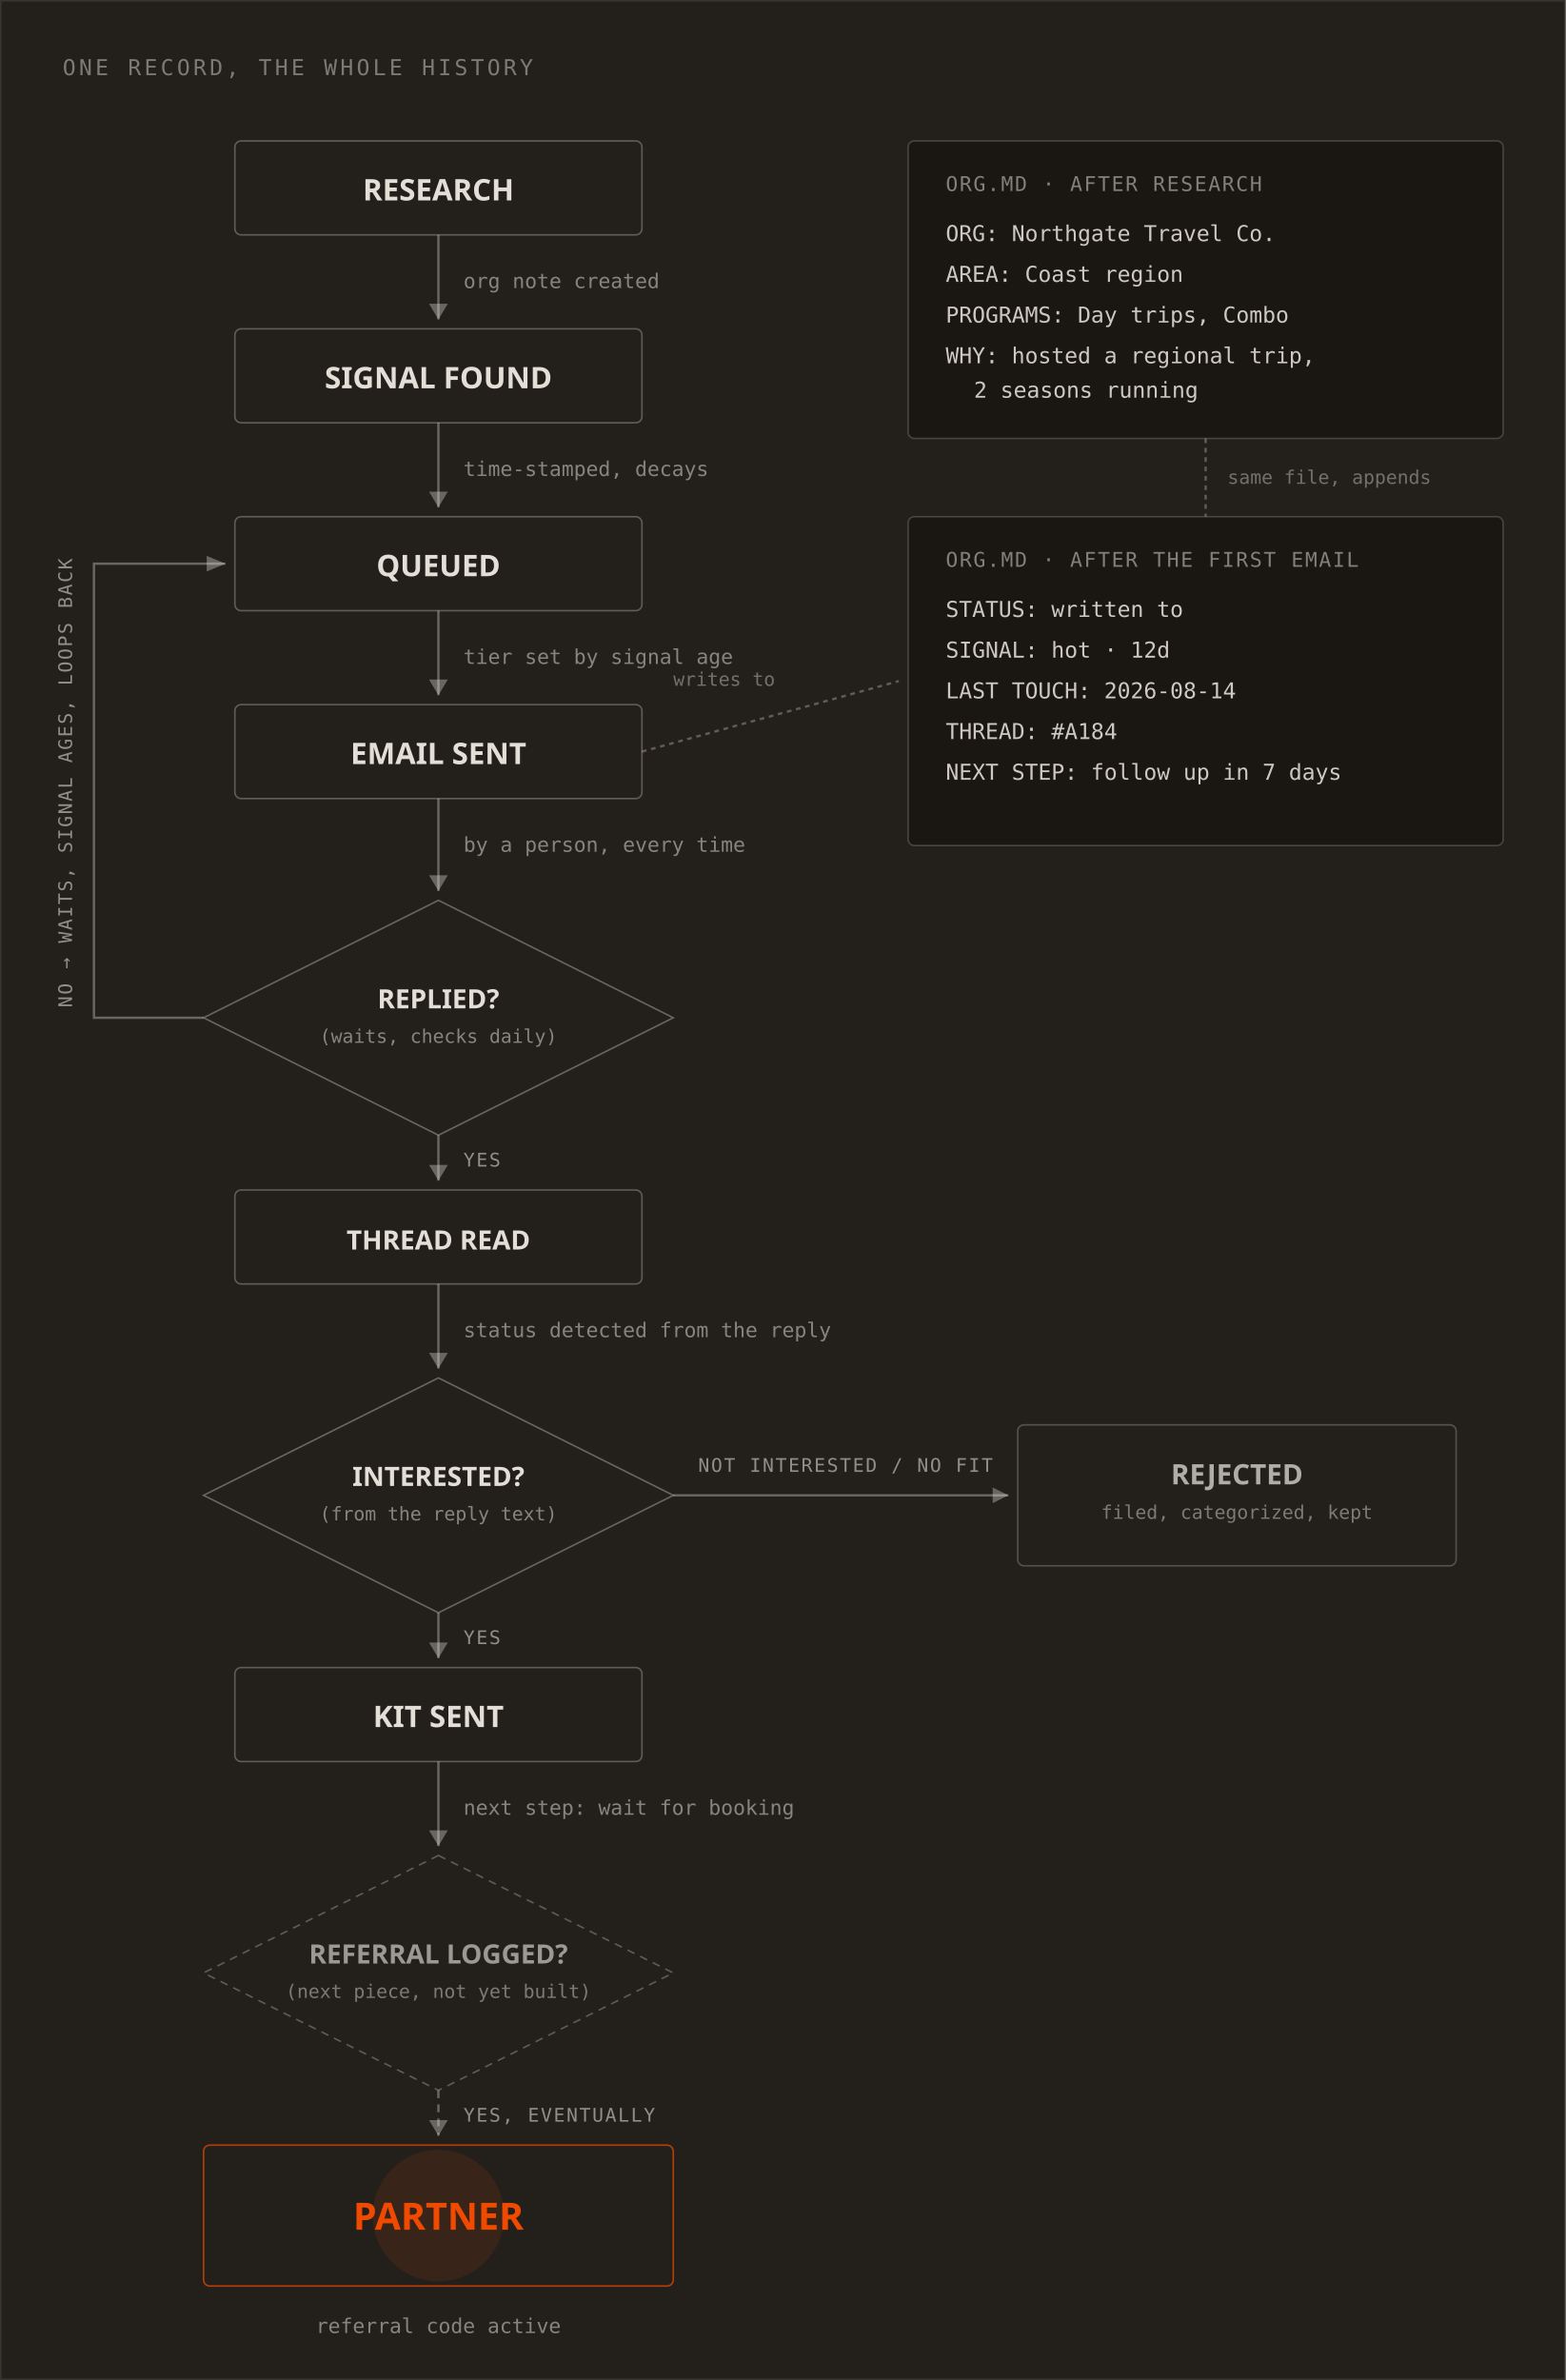
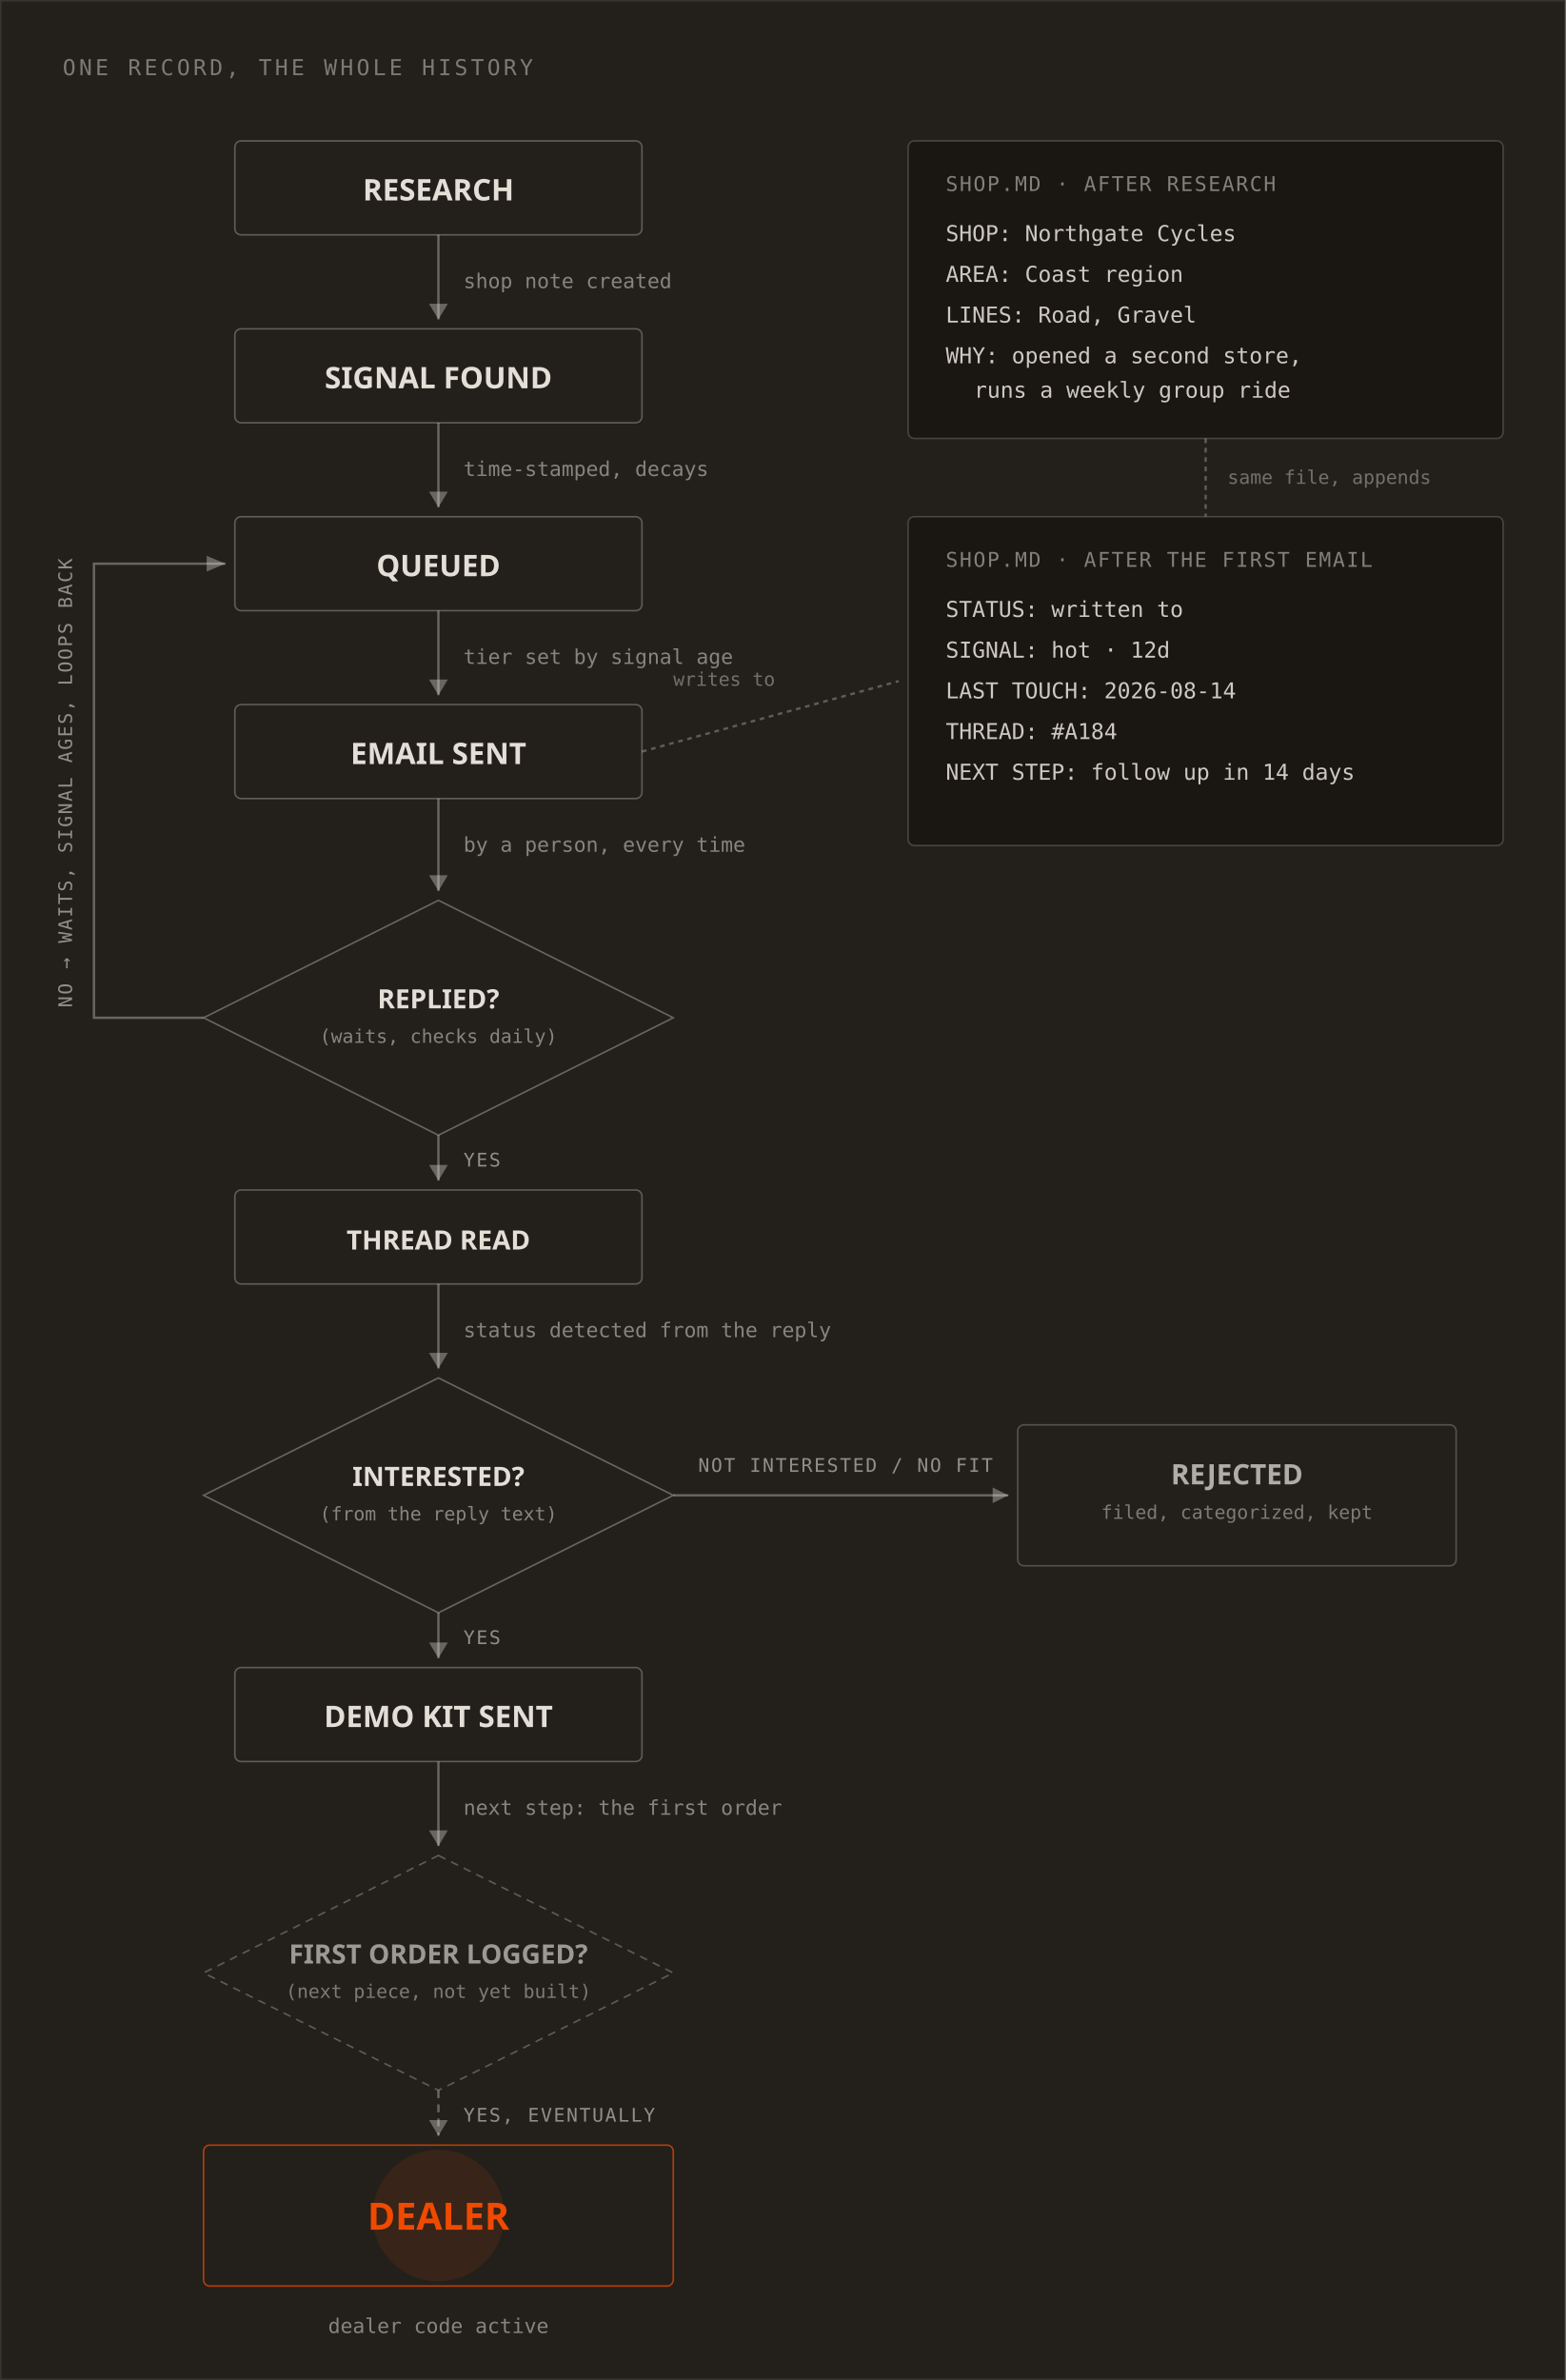
<svg xmlns="http://www.w3.org/2000/svg" width="1000" height="1520" viewBox="0 0 1000 1520">
  <rect width="1000" height="1520" fill="#23201b" />
  <rect x="0.5" y="0.5" width="999" height="1519" fill="none" stroke="#ece8e1" stroke-opacity="0.10" />
  <text x="40" y="48" font-family="'IBM Plex Mono', ui-monospace, monospace" font-size="14" letter-spacing="2" fill="#ece8e1" fill-opacity="0.45">ONE RECORD, THE WHOLE HISTORY</text>
  <g font-family="'IBM Plex Sans', system-ui, sans-serif" font-size="19" font-weight="600" text-anchor="middle">
    <rect x="150" y="90" width="260" height="60" rx="4" fill="none" stroke="#ece8e1" stroke-opacity="0.3" />
    <text x="280" y="128" fill="#ece8e1" fill-opacity="0.95">RESEARCH</text>
    <rect x="150" y="210" width="260" height="60" rx="4" fill="none" stroke="#ece8e1" stroke-opacity="0.3" />
    <text x="280" y="248" fill="#ece8e1" fill-opacity="0.95">SIGNAL FOUND</text>
    <rect x="150" y="330" width="260" height="60" rx="4" fill="none" stroke="#ece8e1" stroke-opacity="0.3" />
    <text x="280" y="368" fill="#ece8e1" fill-opacity="0.95">QUEUED</text>
    <rect x="150" y="450" width="260" height="60" rx="4" fill="none" stroke="#ece8e1" stroke-opacity="0.3" />
    <text x="280" y="488" fill="#ece8e1" fill-opacity="0.95">EMAIL SENT</text>
    <rect x="150" y="760" width="260" height="60" rx="4" fill="none" stroke="#ece8e1" stroke-opacity="0.3" />
    <text x="280" y="798" font-size="17" fill="#ece8e1" fill-opacity="0.95">THREAD READ</text>
    <rect x="150" y="1065" width="260" height="60" rx="4" fill="none" stroke="#ece8e1" stroke-opacity="0.3" />
-     <text x="280" y="1103" fill="#ece8e1" fill-opacity="0.95">KIT SENT</text>
+     <text x="280" y="1103" fill="#ece8e1" fill-opacity="0.95">DEMO KIT SENT</text>
    <rect x="130" y="1370" width="300" height="90" rx="4" fill="none" stroke="#f04a00" stroke-opacity="0.7" />
    <circle cx="280" cy="1415" r="42" fill="#f04a00" fill-opacity="0.10" />
-     <text x="280" y="1424" font-size="24" fill="#f04a00">PARTNER</text>
+     <text x="280" y="1424" font-size="24" fill="#f04a00">DEALER</text>
  </g>
  <g font-family="'IBM Plex Mono', ui-monospace, monospace" font-size="13" fill="#ece8e1" fill-opacity="0.5">
-     <text x="296" y="184">org note created</text>
+     <text x="296" y="184">shop note created</text>
    <text x="296" y="304">time-stamped, decays</text>
    <text x="296" y="424">tier set by signal age</text>
    <text x="296" y="544">by a person, every time</text>
    <text x="296" y="854">status detected from the reply</text>
-     <text x="296" y="1159">next step: wait for booking</text>
+     <text x="296" y="1159">next step: the first order</text>
  </g>
-   <text x="280" y="1490" font-family="'IBM Plex Mono', ui-monospace, monospace" font-size="13" text-anchor="middle" fill="#ece8e1" fill-opacity="0.5">referral code active</text>
+   <text x="280" y="1490" font-family="'IBM Plex Mono', ui-monospace, monospace" font-size="13" text-anchor="middle" fill="#ece8e1" fill-opacity="0.5">dealer code active</text>
  <g font-family="'IBM Plex Sans', system-ui, sans-serif" font-size="17" font-weight="600" text-anchor="middle">
    <polygon points="280,575 430,650 280,725 130,650" fill="none" stroke="#ece8e1" stroke-opacity="0.35" />
    <text x="280" y="644" fill="#ece8e1" fill-opacity="0.95">REPLIED?</text>
    <text x="280" y="666" font-size="12" font-weight="400" font-family="'IBM Plex Mono', ui-monospace, monospace" fill="#ece8e1" fill-opacity="0.5">(waits, checks daily)</text>
    <polygon points="280,880 430,955 280,1030 130,955" fill="none" stroke="#ece8e1" stroke-opacity="0.35" />
    <text x="280" y="949" fill="#ece8e1" fill-opacity="0.95">INTERESTED?</text>
    <text x="280" y="971" font-size="12" font-weight="400" font-family="'IBM Plex Mono', ui-monospace, monospace" fill="#ece8e1" fill-opacity="0.5">(from the reply text)</text>
    <polygon points="280,1185 430,1260 280,1335 130,1260" fill="none" stroke="#ece8e1" stroke-opacity="0.3" stroke-dasharray="5 4" />
-     <text x="280" y="1254" fill="#ece8e1" fill-opacity="0.6">REFERRAL LOGGED?</text>
+     <text x="280" y="1254" fill="#ece8e1" fill-opacity="0.6">FIRST ORDER LOGGED?</text>
    <text x="280" y="1276" font-size="12" font-weight="400" font-family="'IBM Plex Mono', ui-monospace, monospace" fill="#ece8e1" fill-opacity="0.45">(next piece, not yet built)</text>
  </g>
  <g>
    <rect x="650" y="910" width="280" height="90" rx="4" fill="none" stroke="#ece8e1" stroke-opacity="0.25" />
    <text x="790" y="948" font-family="'IBM Plex Sans', system-ui, sans-serif" font-size="18" font-weight="600" text-anchor="middle" fill="#ece8e1" fill-opacity="0.7">REJECTED</text>
    <text x="790" y="970" font-family="'IBM Plex Mono', ui-monospace, monospace" font-size="12" text-anchor="middle" fill="#ece8e1" fill-opacity="0.45">filed, categorized, kept</text>
  </g>
  <g stroke="#ece8e1" stroke-opacity="0.35" stroke-width="1.5" fill="none">
    <line x1="280" y1="150" x2="280" y2="204" />
    <line x1="280" y1="270" x2="280" y2="324" />
    <line x1="280" y1="390" x2="280" y2="444" />
    <line x1="280" y1="510" x2="280" y2="569" />
    <line x1="280" y1="725" x2="280" y2="754" />
    <line x1="280" y1="820" x2="280" y2="874" />
    <line x1="280" y1="1030" x2="280" y2="1059" />
    <line x1="280" y1="1125" x2="280" y2="1179" />
    <line x1="280" y1="1335" x2="280" y2="1364" stroke-dasharray="5 4" />
  </g>
  <g fill="#ece8e1" fill-opacity="0.35">
    <path d="M 280 204 L 274 194 L 286 194 Z" />
    <path d="M 280 324 L 274 314 L 286 314 Z" />
    <path d="M 280 444 L 274 434 L 286 434 Z" />
    <path d="M 280 569 L 274 559 L 286 559 Z" />
    <path d="M 280 754 L 274 744 L 286 744 Z" />
    <path d="M 280 874 L 274 864 L 286 864 Z" />
    <path d="M 280 1059 L 274 1049 L 286 1049 Z" />
    <path d="M 280 1179 L 274 1169 L 286 1169 Z" />
    <path d="M 280 1364 L 274 1354 L 286 1354 Z" />
  </g>
  <g font-family="'IBM Plex Mono', ui-monospace, monospace" font-size="12" letter-spacing="1" fill="#ece8e1" fill-opacity="0.55">
    <text x="296" y="745">YES</text>
    <text x="296" y="1050">YES</text>
    <text x="296" y="1355">YES, EVENTUALLY</text>
  </g>
  <path d="M 130 650 L 60 650 L 60 360 L 144 360" stroke="#ece8e1" stroke-opacity="0.35" stroke-width="1.5" fill="none" />
  <path d="M 144 360 L 132 355 L 132 365 Z" fill="#ece8e1" fill-opacity="0.35" />
  <text x="46" y="500" font-family="'IBM Plex Mono', ui-monospace, monospace" font-size="12" letter-spacing="1" fill="#ece8e1" fill-opacity="0.55" transform="rotate(-90 46 500)" text-anchor="middle">NO → WAITS, SIGNAL AGES, LOOPS BACK</text>
  <path d="M 430 955 L 644 955" stroke="#ece8e1" stroke-opacity="0.35" stroke-width="1.5" fill="none" />
  <path d="M 644 955 L 634 950 L 634 960 Z" fill="#ece8e1" fill-opacity="0.35" />
  <text x="540" y="940" font-family="'IBM Plex Mono', ui-monospace, monospace" font-size="12" letter-spacing="1" text-anchor="middle" fill="#ece8e1" fill-opacity="0.55">NOT INTERESTED / NO FIT</text>
  <g>
    <rect x="580" y="90" width="380" height="190" rx="4" fill="#1a1712" stroke="#ece8e1" stroke-opacity="0.2" />
-     <text x="604" y="122" font-family="'IBM Plex Mono', ui-monospace, monospace" font-size="13" letter-spacing="1" fill="#ece8e1" fill-opacity="0.5">ORG.MD · AFTER RESEARCH</text>
+     <text x="604" y="122" font-family="'IBM Plex Mono', ui-monospace, monospace" font-size="13" letter-spacing="1" fill="#ece8e1" fill-opacity="0.5">SHOP.MD · AFTER RESEARCH</text>
    <g font-family="'IBM Plex Mono', ui-monospace, monospace" font-size="14" fill="#ece8e1" fill-opacity="0.85">
-       <text x="604" y="154">ORG:      Northgate Travel Co.</text>
+       <text x="604" y="154">SHOP:     Northgate Cycles</text>
      <text x="604" y="180">AREA:     Coast region</text>
-       <text x="604" y="206">PROGRAMS: Day trips, Combo</text>
-       <text x="604" y="232">WHY:      hosted a regional trip,</text>
-       <text x="622" y="254">          2 seasons running</text>
+       <text x="604" y="206">LINES:    Road, Gravel</text>
+       <text x="604" y="232">WHY:      opened a second store,</text>
+       <text x="622" y="254">          runs a weekly group ride</text>
    </g>
  </g>
  <path d="M 770 280 L 770 330" stroke="#ece8e1" stroke-opacity="0.3" stroke-width="1.5" stroke-dasharray="3 3" />
  <text x="784" y="309" font-family="'IBM Plex Mono', ui-monospace, monospace" font-size="12" fill="#ece8e1" fill-opacity="0.4">same file, appends</text>
  <g>
    <rect x="580" y="330" width="380" height="210" rx="4" fill="#1a1712" stroke="#ece8e1" stroke-opacity="0.2" />
-     <text x="604" y="362" font-family="'IBM Plex Mono', ui-monospace, monospace" font-size="13" letter-spacing="1" fill="#ece8e1" fill-opacity="0.5">ORG.MD · AFTER THE FIRST EMAIL</text>
+     <text x="604" y="362" font-family="'IBM Plex Mono', ui-monospace, monospace" font-size="13" letter-spacing="1" fill="#ece8e1" fill-opacity="0.5">SHOP.MD · AFTER THE FIRST EMAIL</text>
    <g font-family="'IBM Plex Mono', ui-monospace, monospace" font-size="14" fill="#ece8e1" fill-opacity="0.85">
      <text x="604" y="394">STATUS:     written to</text>
      <text x="604" y="420">SIGNAL:     hot · 12d</text>
      <text x="604" y="446">LAST TOUCH: 2026-08-14</text>
      <text x="604" y="472">THREAD:     #A184</text>
-       <text x="604" y="498">NEXT STEP:  follow up in 7 days</text>
+       <text x="604" y="498">NEXT STEP:  follow up in 14 days</text>
    </g>
  </g>
  <path d="M 410 480 L 574 435" stroke="#ece8e1" stroke-opacity="0.3" stroke-width="1.5" stroke-dasharray="3 3" />
  <text x="430" y="438" font-family="'IBM Plex Mono', ui-monospace, monospace" font-size="12" fill="#ece8e1" fill-opacity="0.4">writes to</text>
</svg>
